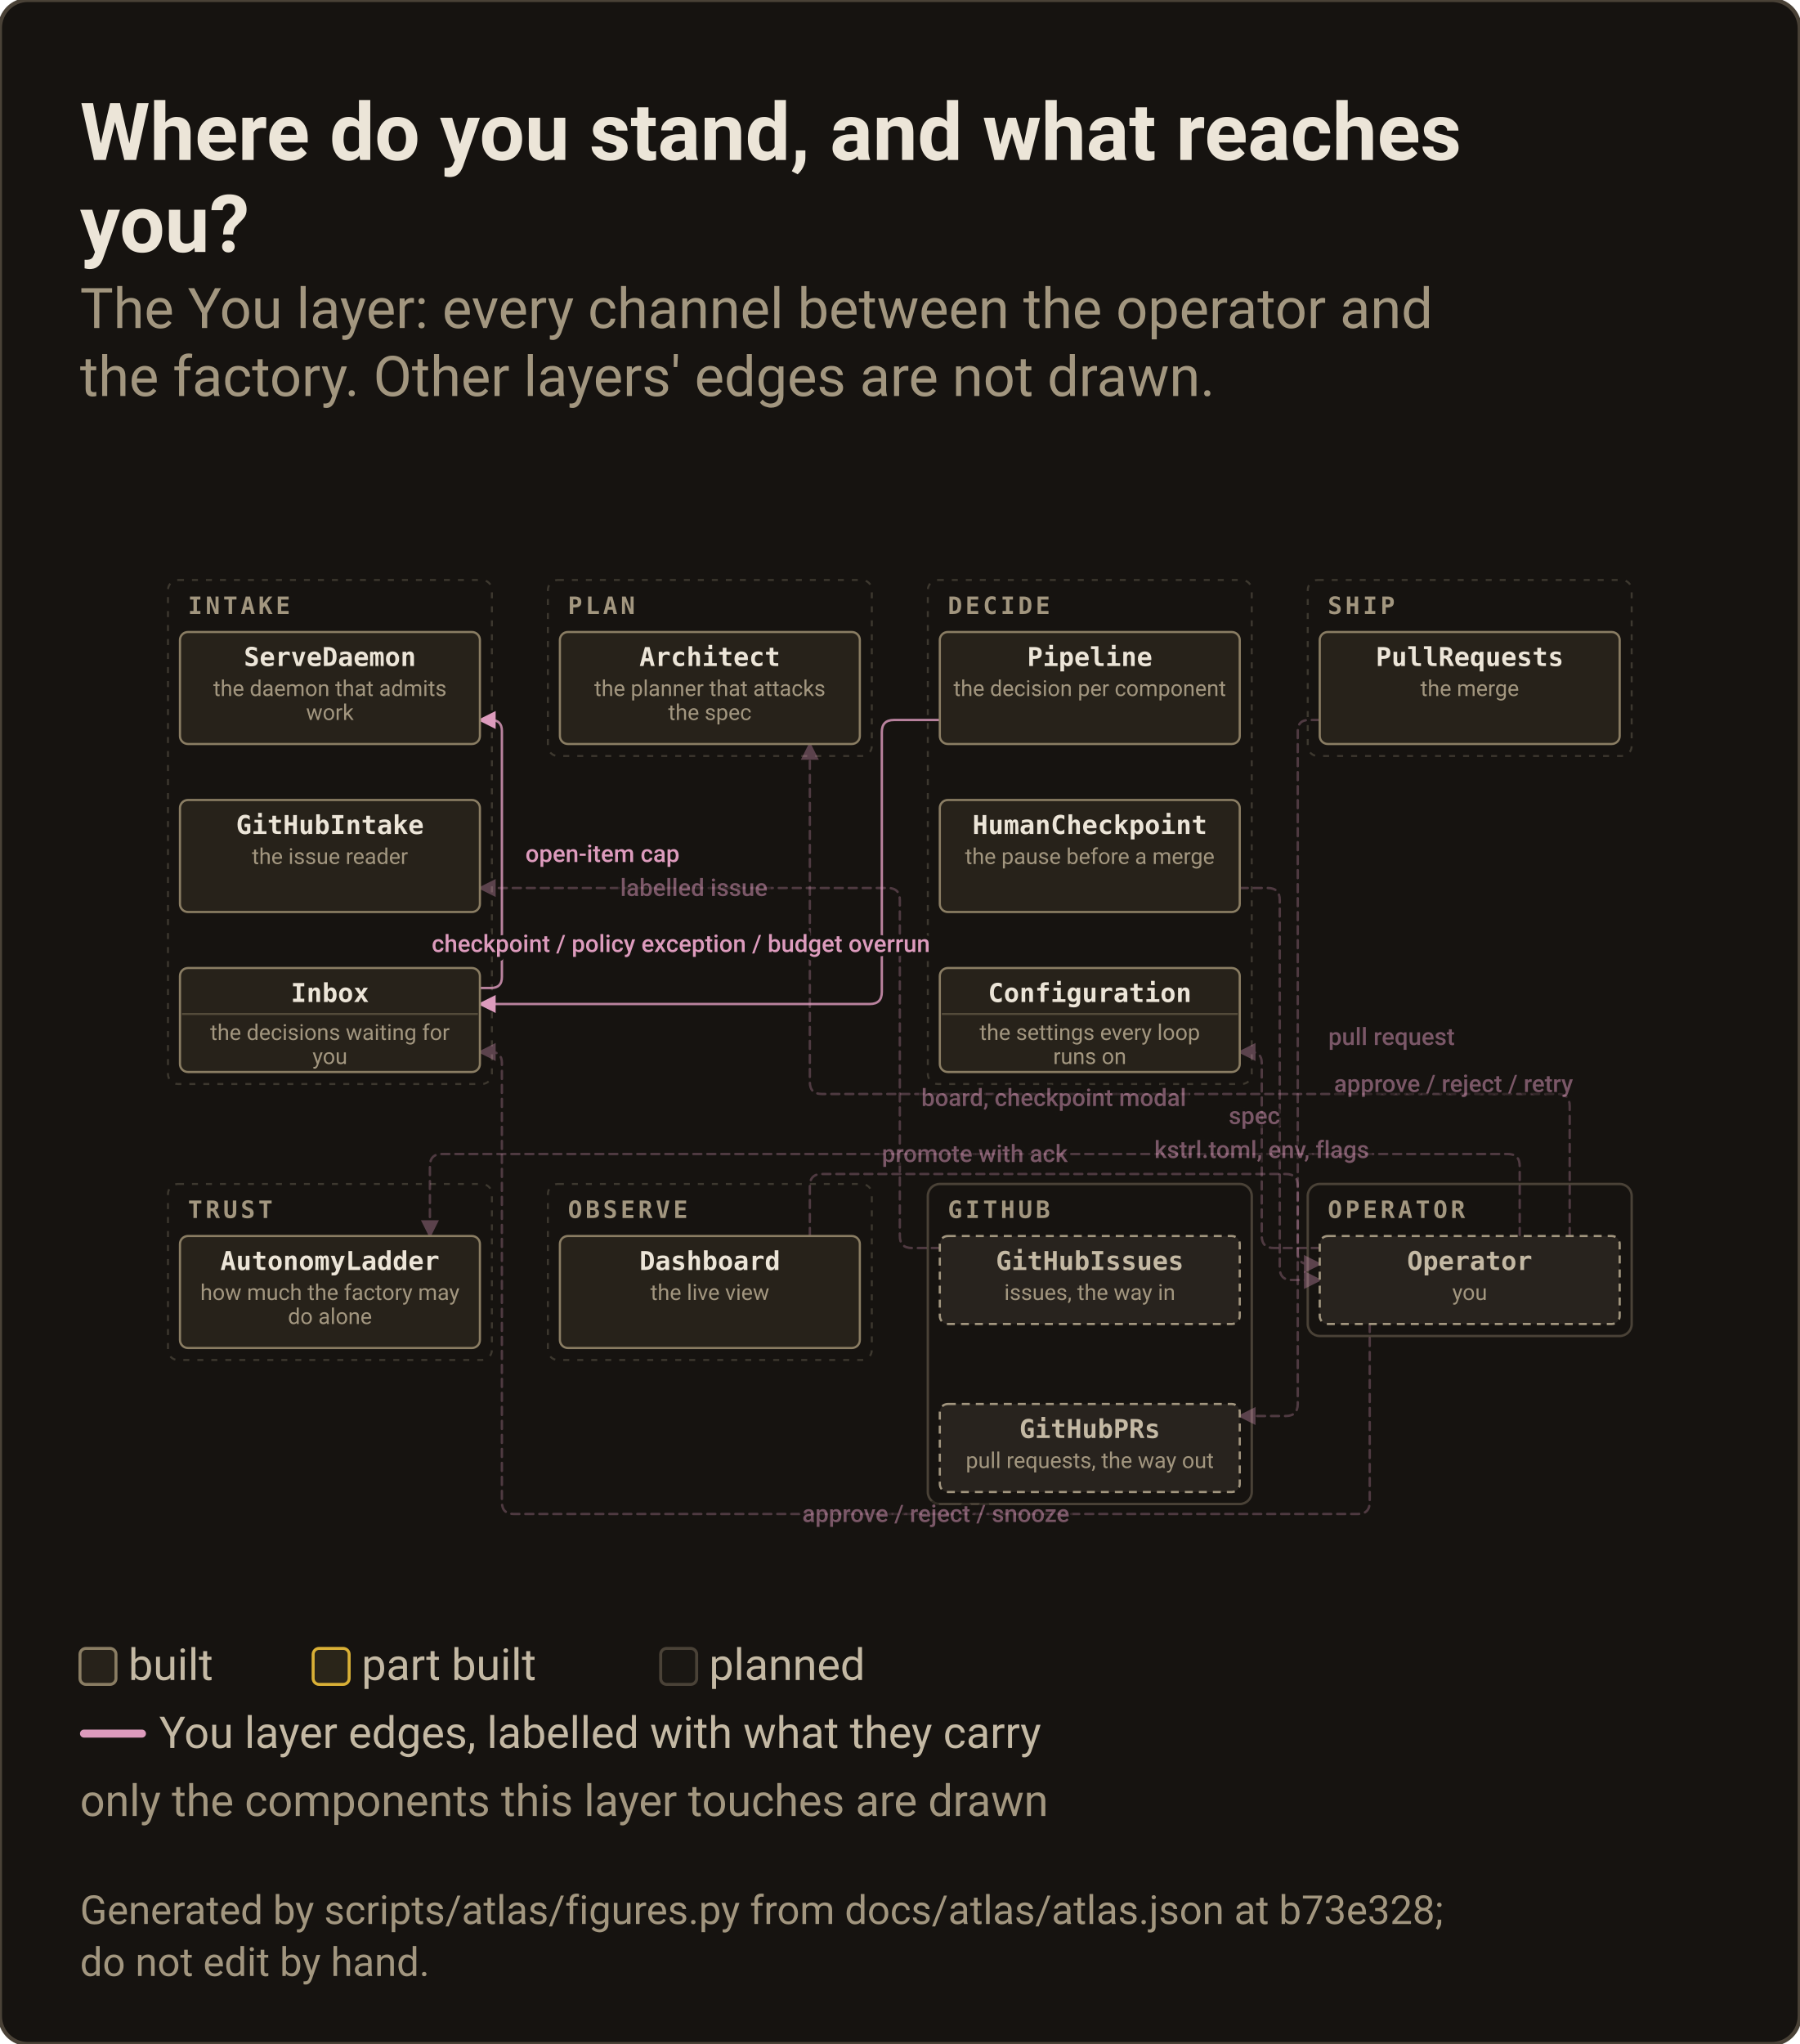
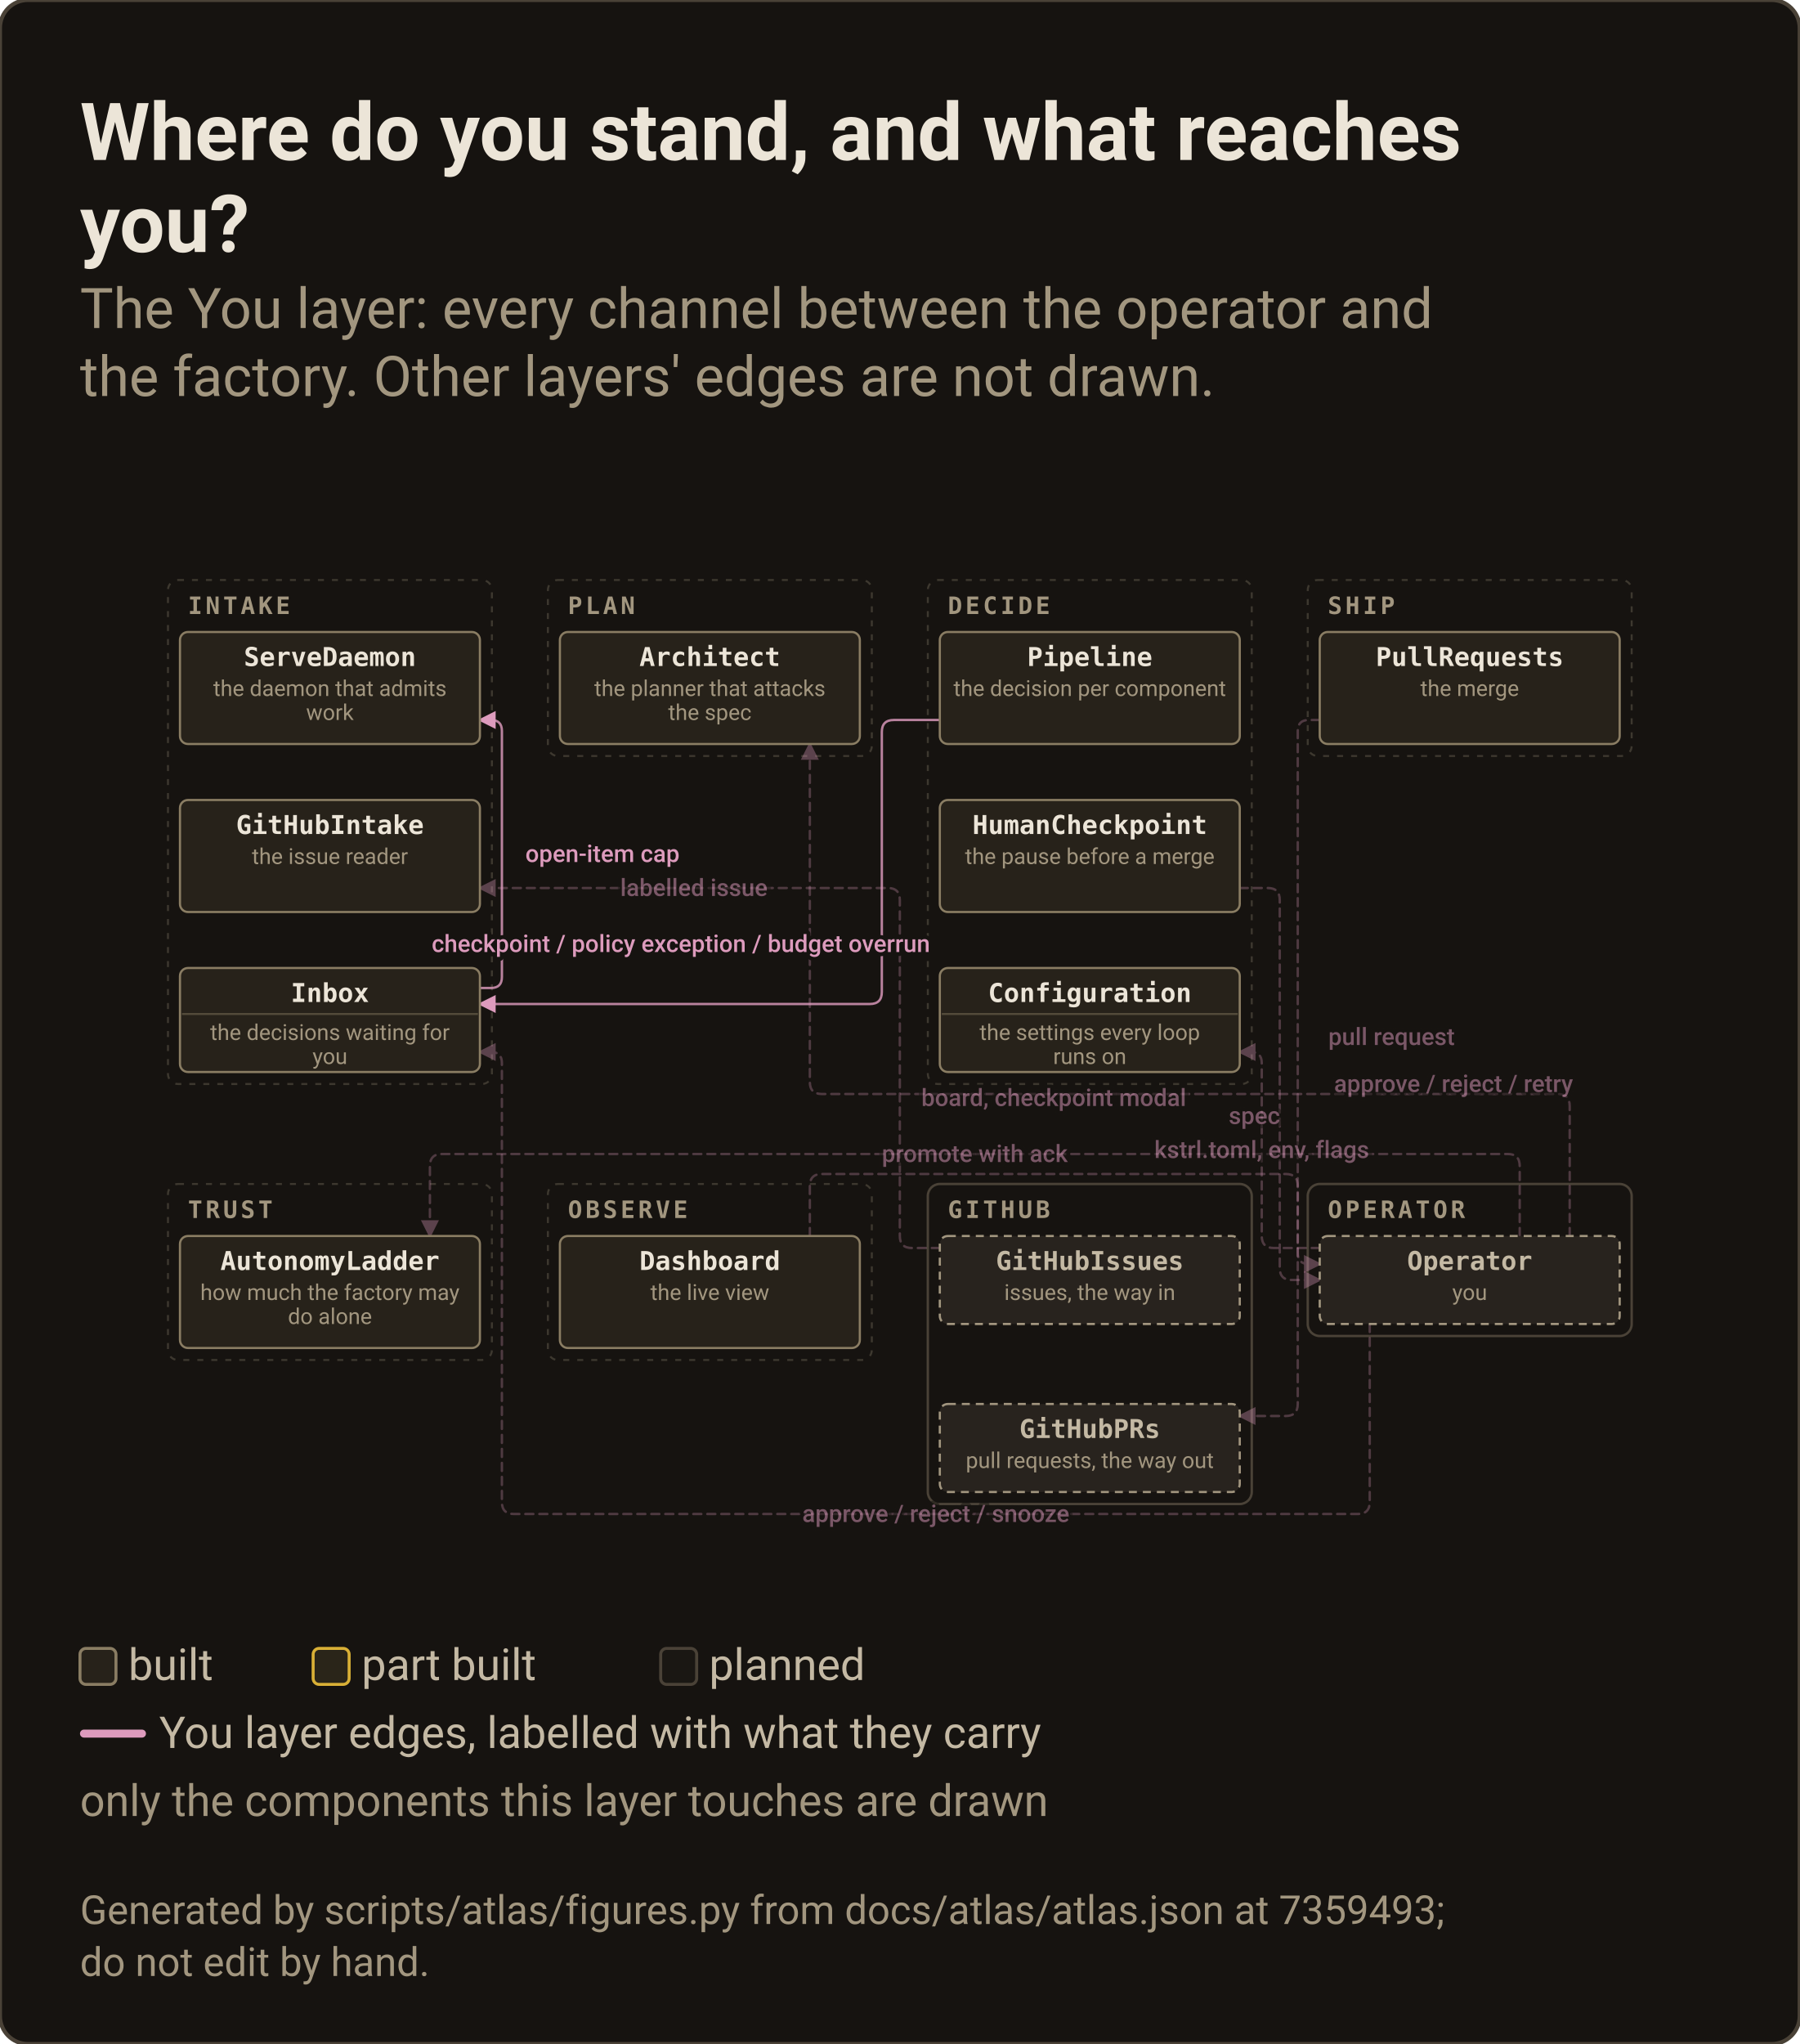
<svg xmlns="http://www.w3.org/2000/svg" width="900" height="1022" viewBox="0 0 900 1022" role="img" aria-label="You layer of the kstrl system map">
  <rect x="0" y="0" width="900" height="1022" rx="14" fill="#161310" stroke="#4A4237" stroke-width="2" />
  <text x="40.0" y="80.0" class="c0">Where do you stand, and what reaches</text>
  <text x="40.0" y="126.0" class="c0">you?</text>
  <text x="40.0" y="164.0" class="c1">The You layer: every channel between the operator and</text>
  <text x="40.0" y="198.0" class="c1">the factory. Other layers' edges are not drawn.</text>
  <svg id="map" x="76.0" y="216.0" width="748" height="586" viewBox="0 0 748 586" overflow="visible">
    <defs>
      <marker id="map-m-work" viewBox="0 0 8 8" refX="7" refY="4" markerUnits="userSpaceOnUse" markerWidth="9" markerHeight="9" orient="auto-start-reverse">
        <path d="M0,0 L8,4 L0,8 z" fill="#D9CDB2" />
      </marker>
      <marker id="map-m-measure" viewBox="0 0 8 8" refX="7" refY="4" markerUnits="userSpaceOnUse" markerWidth="9" markerHeight="9" orient="auto-start-reverse">
        <path d="M0,0 L8,4 L0,8 z" fill="#82A7BA" />
      </marker>
      <marker id="map-m-feedback" viewBox="0 0 8 8" refX="7" refY="4" markerUnits="userSpaceOnUse" markerWidth="9" markerHeight="9" orient="auto-start-reverse">
        <path d="M0,0 L8,4 L0,8 z" fill="#E39A86" />
      </marker>
      <marker id="map-m-operator" viewBox="0 0 8 8" refX="7" refY="4" markerUnits="userSpaceOnUse" markerWidth="9" markerHeight="9" orient="auto-start-reverse">
        <path d="M0,0 L8,4 L0,8 z" fill="#DD9BBD" />
      </marker>
      <marker id="map-m-trust" viewBox="0 0 8 8" refX="7" refY="4" markerUnits="userSpaceOnUse" markerWidth="9" markerHeight="9" orient="auto-start-reverse">
        <path d="M0,0 L8,4 L0,8 z" fill="#B48EC9" />
      </marker>
      <marker id="map-m-learn" viewBox="0 0 8 8" refX="7" refY="4" markerUnits="userSpaceOnUse" markerWidth="9" markerHeight="9" orient="auto-start-reverse">
        <path d="M0,0 L8,4 L0,8 z" fill="#86C9A9" />
      </marker>
      <marker id="map-m-record" viewBox="0 0 8 8" refX="7" refY="4" markerUnits="userSpaceOnUse" markerWidth="9" markerHeight="9" orient="auto-start-reverse">
        <path d="M0,0 L8,4 L0,8 z" fill="#B7C27C" />
      </marker>
      <marker id="map-m-change" viewBox="0 0 8 8" refX="7" refY="4" markerUnits="userSpaceOnUse" markerWidth="9" markerHeight="9" orient="auto-start-reverse">
        <path d="M0,0 L8,4 L0,8 z" fill="#E26D5A" />
      </marker>
      <marker id="map-m-reach" viewBox="0 0 8 8" refX="7" refY="4" markerUnits="userSpaceOnUse" markerWidth="9" markerHeight="9" orient="auto-start-reverse">
        <path d="M0,0 L8,4 L0,8 z" fill="#E5A84F" />
      </marker>
    </defs>
    <style>#map .node.quiet{opacity:.42}#map .node.planned{opacity:.5}#map .node.planned.quiet{opacity:.3}#map .node.meas .node__box{stroke:#82A7BA;stroke-width:2.2}#map .node.acts .node__box{stroke:#E5A84F;stroke-width:2.4}#map .node__ring{display:none;fill:none;stroke:#82A7BA;stroke-width:1.6}#map .node.meas .node__ring{display:inline}#map .flow.planned{opacity:.35}#map .flowlbl.planned{opacity:.5}#map .flow.off,#map .flowlbl.off{display:none}#map .flow.hot{opacity:1;stroke-opacity:1;stroke-width:2.6}#map .flowlbl.hot{opacity:1}</style>
    <rect x="8.0" y="74.0" width="162.0" height="252.0" rx="5" fill="none" stroke="#A2967F" stroke-opacity=".28" stroke-width="1" stroke-dasharray="3 4" />
    <text x="18.0" y="91.0" class="t1">INTAKE</text>
    <rect x="198.0" y="74.0" width="162.0" height="88.0" rx="5" fill="none" stroke="#A2967F" stroke-opacity=".28" stroke-width="1" stroke-dasharray="3 4" />
    <text x="208.0" y="91.0" class="t1">PLAN</text>
    <rect x="388.0" y="74.0" width="162.0" height="252.0" rx="5" fill="none" stroke="#A2967F" stroke-opacity=".28" stroke-width="1" stroke-dasharray="3 4" />
    <text x="398.0" y="91.0" class="t1">DECIDE</text>
    <rect x="578.0" y="74.0" width="162.0" height="88.0" rx="5" fill="none" stroke="#A2967F" stroke-opacity=".28" stroke-width="1" stroke-dasharray="3 4" />
    <text x="588.0" y="91.0" class="t1">SHIP</text>
    <rect x="8.0" y="376.0" width="162.0" height="88.0" rx="5" fill="none" stroke="#A2967F" stroke-opacity=".28" stroke-width="1" stroke-dasharray="3 4" />
    <text x="18.0" y="393.0" class="t1">TRUST</text>
    <rect x="198.0" y="376.0" width="162.0" height="88.0" rx="5" fill="none" stroke="#A2967F" stroke-opacity=".28" stroke-width="1" stroke-dasharray="3 4" />
    <text x="208.0" y="393.0" class="t1">OBSERVE</text>
    <rect x="388.0" y="376.0" width="162.0" height="160.0" rx="6" fill="none" stroke="#4A4237" stroke-width="1.2" />
    <text x="398.0" y="393.0" class="t1">GITHUB</text>
    <rect x="578.0" y="376.0" width="162.0" height="76.0" rx="6" fill="none" stroke="#4A4237" stroke-width="1.2" />
    <text x="588.0" y="393.0" class="t1">OPERATOR</text>
    <g data-layer="flow">
      <path id="map-f0" class="flow intake planned" data-edge="0" data-from="GitHubIssues" data-to="GitHubIntake" data-art="labelled issue" data-kind="intake" data-layer="operator" d="M 394.0 408.0 L 380.0 408.0 Q 374.0 408.0 374.0 402.0 L 374.0 234.0 Q 374.0 228.0 368.0 228.0 L 164.0 228.0" fill="none" stroke="#DD9BBD" stroke-opacity="0.82" stroke-width="1.2" stroke-dasharray="4 3" stroke-linecap="round" marker-end="url(#map-m-operator)" />
      <path id="map-f4" class="flow intake" data-edge="4" data-from="Inbox" data-to="ServeDaemon" data-art="open-item cap" data-kind="intake" data-layer="operator" d="M 164.0 278.0 L 169.5 278.0 Q 175.0 278.0 175.0 272.5 L 175.0 149.5 Q 175.0 144.0 169.5 144.0 L 164.0 144.0" fill="none" stroke="#DD9BBD" stroke-opacity="0.82" stroke-width="1.2" stroke-linecap="round" marker-end="url(#map-m-operator)" />
      <path id="map-f6" class="flow plan planned" data-edge="6" data-from="Operator" data-to="Architect" data-art="spec" data-kind="plan" data-layer="operator" d="M 709.0 402.0 L 709.0 337.0 Q 709.0 331.0 703.0 331.0 L 335.0 331.0 Q 329.0 331.0 329.0 325.0 L 329.0 156.0" fill="none" stroke="#DD9BBD" stroke-opacity="0.82" stroke-width="1.2" stroke-dasharray="4 3" stroke-linecap="round" marker-end="url(#map-m-operator)" />
      <path id="map-f40" class="flow ship planned" data-edge="40" data-from="PullRequests" data-to="GitHubPRs" data-art="pull request" data-kind="ship" data-layer="operator" d="M 584.0 144.0 L 578.5 144.0 Q 573.0 144.0 573.0 149.5 L 573.0 486.0 Q 573.0 492.0 567.0 492.0 L 544.0 492.0" fill="none" stroke="#DD9BBD" stroke-opacity="0.82" stroke-width="1.2" stroke-dasharray="4 3" stroke-linecap="round" marker-end="url(#map-m-operator)" />
      <path id="map-f43" class="flow trust" data-edge="43" data-from="Pipeline" data-to="Inbox" data-art="checkpoint / policy exception / budget overrun" data-kind="trust" data-layer="operator" d="M 394.0 144.0 L 371.0 144.0 Q 365.0 144.0 365.0 150.0 L 365.0 280.0 Q 365.0 286.0 359.0 286.0 L 164.0 286.0" fill="none" stroke="#DD9BBD" stroke-opacity="0.82" stroke-width="1.2" stroke-linecap="round" marker-end="url(#map-m-operator)" />
      <path id="map-f45" class="flow trust planned" data-edge="45" data-from="HumanCheckpoint" data-to="Operator" data-art="approve / reject / retry" data-kind="trust" data-layer="operator" d="M 544.0 228.0 L 558.0 228.0 Q 564.0 228.0 564.0 234.0 L 564.0 418.0 Q 564.0 424.0 570.0 424.0 L 584.0 424.0" fill="none" stroke="#DD9BBD" stroke-opacity="0.82" stroke-width="1.2" stroke-dasharray="4 3" stroke-linecap="round" marker-end="url(#map-m-operator)" />
      <path id="map-f47" class="flow decide planned" data-edge="47" data-from="Operator" data-to="Configuration" data-art="kstrl.toml, env, flags" data-kind="decide" data-layer="operator" d="M 584.0 408.0 L 561.0 408.0 Q 555.0 408.0 555.0 402.0 L 555.0 315.5 Q 555.0 310.0 549.5 310.0 L 544.0 310.0" fill="none" stroke="#DD9BBD" stroke-opacity="0.82" stroke-width="1.2" stroke-dasharray="4 3" stroke-linecap="round" marker-end="url(#map-m-operator)" />
      <path id="map-f65" class="flow observe planned" data-edge="65" data-from="Dashboard" data-to="Operator" data-art="board, checkpoint modal" data-kind="observe" data-layer="operator" d="M 329.0 402.0 L 329.0 377.0 Q 329.0 371.0 335.0 371.0 L 567.0 371.0 Q 573.0 371.0 573.0 377.0 L 573.0 410.5 Q 573.0 416.0 578.5 416.0 L 584.0 416.0" fill="none" stroke="#DD9BBD" stroke-opacity="0.82" stroke-width="1.2" stroke-dasharray="4 3" stroke-linecap="round" marker-end="url(#map-m-operator)" />
      <path id="map-f66" class="flow trust planned" data-edge="66" data-from="Operator" data-to="Inbox" data-art="approve / reject / snooze" data-kind="trust" data-layer="operator" d="M 609.0 446.0 L 609.0 535.0 Q 609.0 541.0 603.0 541.0 L 181.0 541.0 Q 175.0 541.0 175.0 535.0 L 175.0 315.5 Q 175.0 310.0 169.5 310.0 L 164.0 310.0" fill="none" stroke="#DD9BBD" stroke-opacity="0.82" stroke-width="1.2" stroke-dasharray="4 3" stroke-linecap="round" marker-end="url(#map-m-operator)" />
      <path id="map-f67" class="flow trust planned" data-edge="67" data-from="Operator" data-to="AutonomyLadder" data-art="promote with ack" data-kind="trust" data-layer="operator" d="M 684.0 402.0 L 684.0 367.0 Q 684.0 361.0 678.0 361.0 L 145.0 361.0 Q 139.0 361.0 139.0 367.0 L 139.0 402.0" fill="none" stroke="#DD9BBD" stroke-opacity="0.82" stroke-width="1.2" stroke-dasharray="4 3" stroke-linecap="round" marker-end="url(#map-m-operator)" />
    </g>
    <g class="node built" data-id="ServeDaemon" data-kind="component" data-state="built" data-region="intake" role="button" tabindex="0" aria-label="ServeDaemon, the daemon that admits work, built">
      <rect class="node__box" x="14.0" y="100.0" width="150.0" height="56.0" rx="4.0" fill="#27221A" stroke="#8A7D63" stroke-width="1.1" />
      <rect class="node__ring" x="17.0" y="103.0" width="144.0" height="50.0" rx="3.0" />
      <text x="89.0" y="117.0" class="t2">ServeDaemon</text>
      <g data-layer="job">
        <text x="89.0" y="132.0" class="t3">the daemon that admits</text>
        <text x="89.0" y="144.0" class="t3">work</text>
      </g>
    </g>
    <g class="node built" data-id="GitHubIntake" data-kind="component" data-state="built" data-region="intake" role="button" tabindex="0" aria-label="GitHubIntake, the issue reader, built">
      <rect class="node__box" x="14.0" y="184.0" width="150.0" height="56.0" rx="4.0" fill="#27221A" stroke="#8A7D63" stroke-width="1.1" />
      <rect class="node__ring" x="17.0" y="187.0" width="144.0" height="50.0" rx="3.0" />
      <text x="89.0" y="201.0" class="t2">GitHubIntake</text>
      <g data-layer="job">
        <text x="89.0" y="216.0" class="t3">the issue reader</text>
      </g>
    </g>
    <g class="node built" data-id="Inbox" data-kind="store" data-state="built" data-region="intake" role="button" tabindex="0" aria-label="Inbox, the decisions waiting for you, built">
      <rect class="node__box" x="14.0" y="268.0" width="150.0" height="52.0" rx="4.0" fill="#27221A" stroke="#8A7D63" stroke-width="1.1" />
      <rect class="node__ring" x="17.0" y="271.0" width="144.0" height="46.0" rx="3.0" />
      <text x="89.0" y="285.0" class="t2">Inbox</text>
      <line x1="15.0" y1="291.0" x2="163.0" y2="291.0" stroke="#8A7D63" stroke-opacity=".45" stroke-width="1" />
      <g data-layer="job">
        <text x="89.0" y="304.0" class="t3">the decisions waiting for</text>
        <text x="89.0" y="316.0" class="t3">you</text>
      </g>
    </g>
    <g class="node built" data-id="Architect" data-kind="component" data-state="built" data-region="plan" role="button" tabindex="0" aria-label="Architect, the planner that attacks the spec, built">
      <rect class="node__box" x="204.0" y="100.0" width="150.0" height="56.0" rx="4.0" fill="#27221A" stroke="#8A7D63" stroke-width="1.1" />
      <rect class="node__ring" x="207.0" y="103.0" width="144.0" height="50.0" rx="3.0" />
      <text x="279.0" y="117.0" class="t2">Architect</text>
      <g data-layer="job">
        <text x="279.0" y="132.0" class="t3">the planner that attacks</text>
        <text x="279.0" y="144.0" class="t3">the spec</text>
      </g>
    </g>
    <g class="node built" data-id="Pipeline" data-kind="component" data-state="built" data-region="decide" role="button" tabindex="0" aria-label="Pipeline, the decision per component, built">
      <rect class="node__box" x="394.0" y="100.0" width="150.0" height="56.0" rx="4.0" fill="#27221A" stroke="#8A7D63" stroke-width="1.1" />
      <rect class="node__ring" x="397.0" y="103.0" width="144.0" height="50.0" rx="3.0" />
      <text x="469.0" y="117.0" class="t2">Pipeline</text>
      <g data-layer="job">
        <text x="469.0" y="132.0" class="t3">the decision per component</text>
      </g>
    </g>
    <g class="node built" data-id="HumanCheckpoint" data-kind="component" data-state="built" data-region="decide" role="button" tabindex="0" aria-label="HumanCheckpoint, the pause before a merge, built">
      <rect class="node__box" x="394.0" y="184.0" width="150.0" height="56.0" rx="4.0" fill="#27221A" stroke="#8A7D63" stroke-width="1.1" />
      <rect class="node__ring" x="397.0" y="187.0" width="144.0" height="50.0" rx="3.0" />
      <text x="469.0" y="201.0" class="t2">HumanCheckpoint</text>
      <g data-layer="job">
        <text x="469.0" y="216.0" class="t3">the pause before a merge</text>
      </g>
    </g>
    <g class="node built" data-id="Configuration" data-kind="store" data-state="built" data-region="decide" role="button" tabindex="0" aria-label="Configuration, the settings every loop runs on, built">
      <rect class="node__box" x="394.0" y="268.0" width="150.0" height="52.0" rx="4.0" fill="#27221A" stroke="#8A7D63" stroke-width="1.1" />
      <rect class="node__ring" x="397.0" y="271.0" width="144.0" height="46.0" rx="3.0" />
      <text x="469.0" y="285.0" class="t2">Configuration</text>
      <line x1="395.0" y1="291.0" x2="543.0" y2="291.0" stroke="#8A7D63" stroke-opacity=".45" stroke-width="1" />
      <g data-layer="job">
        <text x="469.0" y="304.0" class="t3">the settings every loop</text>
        <text x="469.0" y="316.0" class="t3">runs on</text>
      </g>
    </g>
    <g class="node built" data-id="PullRequests" data-kind="component" data-state="built" data-region="ship" role="button" tabindex="0" aria-label="PullRequests, the merge, built">
      <rect class="node__box" x="584.0" y="100.0" width="150.0" height="56.0" rx="4.0" fill="#27221A" stroke="#8A7D63" stroke-width="1.1" />
      <rect class="node__ring" x="587.0" y="103.0" width="144.0" height="50.0" rx="3.0" />
      <text x="659.0" y="117.0" class="t2">PullRequests</text>
      <g data-layer="job">
        <text x="659.0" y="132.0" class="t3">the merge</text>
      </g>
    </g>
    <g class="node built" data-id="AutonomyLadder" data-kind="component" data-state="built" data-region="trust" role="button" tabindex="0" aria-label="AutonomyLadder, how much the factory may do alone, built">
      <rect class="node__box" x="14.0" y="402.0" width="150.0" height="56.0" rx="4.0" fill="#27221A" stroke="#8A7D63" stroke-width="1.1" />
      <rect class="node__ring" x="17.0" y="405.0" width="144.0" height="50.0" rx="3.0" />
      <text x="89.0" y="419.0" class="t2">AutonomyLadder</text>
      <g data-layer="job">
        <text x="89.0" y="434.0" class="t3">how much the factory may</text>
        <text x="89.0" y="446.0" class="t3">do alone</text>
      </g>
    </g>
    <g class="node built" data-id="Dashboard" data-kind="component" data-state="built" data-region="observe" role="button" tabindex="0" aria-label="Dashboard, the live view, built">
      <rect class="node__box" x="204.0" y="402.0" width="150.0" height="56.0" rx="4.0" fill="#27221A" stroke="#8A7D63" stroke-width="1.1" />
      <rect class="node__ring" x="207.0" y="405.0" width="144.0" height="50.0" rx="3.0" />
      <text x="279.0" y="419.0" class="t2">Dashboard</text>
      <g data-layer="job">
        <text x="279.0" y="434.0" class="t3">the live view</text>
      </g>
    </g>
    <g class="node actor" data-id="Operator" data-kind="actor" data-state="planned" data-region="operator" role="button" tabindex="0" aria-label="Operator, you, outside">
      <rect class="node__box" x="584.0" y="402.0" width="150.0" height="44.0" rx="4.0" fill="#28231E" stroke="#A2967F" stroke-width="1.1" stroke-dasharray="4 3" />
      <rect class="node__ring" x="587.0" y="405.0" width="144.0" height="38.0" rx="3.0" />
      <text x="659.0" y="419.0" class="t4">Operator</text>
      <g data-layer="job">
        <text x="659.0" y="434.0" class="t3">you</text>
      </g>
    </g>
    <g class="node actor" data-id="GitHubIssues" data-kind="actor" data-state="planned" data-region="github" role="button" tabindex="0" aria-label="GitHubIssues, issues, the way in, outside">
      <rect class="node__box" x="394.0" y="402.0" width="150.0" height="44.0" rx="4.0" fill="#28231E" stroke="#A2967F" stroke-width="1.1" stroke-dasharray="4 3" />
      <rect class="node__ring" x="397.0" y="405.0" width="144.0" height="38.0" rx="3.0" />
      <text x="469.0" y="419.0" class="t4">GitHubIssues</text>
      <g data-layer="job">
        <text x="469.0" y="434.0" class="t3">issues, the way in</text>
      </g>
    </g>
    <g class="node actor" data-id="GitHubPRs" data-kind="actor" data-state="planned" data-region="github" role="button" tabindex="0" aria-label="GitHubPRs, pull requests, the way out, outside">
      <rect class="node__box" x="394.0" y="486.0" width="150.0" height="44.0" rx="4.0" fill="#28231E" stroke="#A2967F" stroke-width="1.1" stroke-dasharray="4 3" />
      <rect class="node__ring" x="397.0" y="489.0" width="144.0" height="38.0" rx="3.0" />
      <text x="469.0" y="503.0" class="t4">GitHubPRs</text>
      <g data-layer="job">
        <text x="469.0" y="518.0" class="t3">pull requests, the way out</text>
      </g>
    </g>
    <g data-layer="flow">
      <g class="flowlbl intake planned" data-edge="0" data-from="GitHubIssues" data-to="GitHubIntake" data-layer="operator">
        <text x="271.0" y="232.0" class="t0">labelled issue</text>
      </g>
      <g class="flowlbl intake" data-edge="4" data-from="Inbox" data-to="ServeDaemon" data-layer="operator">
        <text x="225.3" y="215.0" class="t0">open-item cap</text>
      </g>
      <g class="flowlbl plan planned" data-edge="6" data-from="Operator" data-to="Architect" data-layer="operator">
        <text x="551.3" y="346.0" class="t0">spec</text>
      </g>
      <g class="flowlbl ship planned" data-edge="40" data-from="PullRequests" data-to="GitHubPRs" data-layer="operator">
        <text x="619.9" y="306.5" class="t0">pull request</text>
      </g>
      <g class="flowlbl trust" data-edge="43" data-from="Pipeline" data-to="Inbox" data-layer="operator">
        <text x="264.5" y="260.0" class="t0">checkpoint / policy exception / budget overrun</text>
      </g>
      <g class="flowlbl trust planned" data-edge="45" data-from="HumanCheckpoint" data-to="Operator" data-layer="operator">
        <text x="650.9" y="330.0" class="t0">approve / reject / retry</text>
      </g>
      <g class="flowlbl decide planned" data-edge="47" data-from="Operator" data-to="Configuration" data-layer="operator">
        <text x="555.0" y="363.0" class="t0">kstrl.toml, env, flags</text>
      </g>
      <g class="flowlbl observe planned" data-edge="65" data-from="Dashboard" data-to="Operator" data-layer="operator">
        <text x="451.0" y="337.0" class="t0">board, checkpoint modal</text>
      </g>
      <g class="flowlbl trust planned" data-edge="66" data-from="Operator" data-to="Inbox" data-layer="operator">
        <text x="392.0" y="545.0" class="t0">approve / reject / snooze</text>
      </g>
      <g class="flowlbl trust planned" data-edge="67" data-from="Operator" data-to="AutonomyLadder" data-layer="operator">
        <text x="411.5" y="365.0" class="t0">promote with ack</text>
      </g>
    </g>
    <style>#map .t0{font-family:ui-sans-serif,system-ui,-apple-system,"SF Pro Text","Segoe UI",Roboto,"Helvetica Neue",Arial,sans-serif;font-size:12.0px;font-weight:500;fill:#DD9BBD;text-anchor:middle;paint-order:stroke;stroke:#161310;stroke-width:4;stroke-linejoin:round}#map .t1{font-family:ui-monospace,"SF Mono",SFMono-Regular,"JetBrains Mono",Menlo,Consolas,monospace;font-size:12.0px;font-weight:600;fill:#A2967F;text-anchor:start;letter-spacing:.13em}#map .t2{font-family:ui-monospace,"SF Mono",SFMono-Regular,"JetBrains Mono",Menlo,Consolas,monospace;font-size:13.0px;font-weight:600;fill:#ECE5D8;text-anchor:middle}#map .t3{font-family:ui-sans-serif,system-ui,-apple-system,"SF Pro Text","Segoe UI",Roboto,"Helvetica Neue",Arial,sans-serif;font-size:11.0px;font-weight:400;fill:#A2967F;text-anchor:middle}#map .t4{font-family:ui-monospace,"SF Mono",SFMono-Regular,"JetBrains Mono",Menlo,Consolas,monospace;font-size:13.0px;font-weight:600;fill:#C4B9A4;text-anchor:middle}</style>
  </svg>
  <rect x="40.0" y="824.2" width="18" height="18" rx="3" fill="#27221A" stroke="#8A7D63" stroke-width="1.5" />
  <text x="64.2" y="840.0" class="c2">built</text>
  <rect x="156.6" y="824.2" width="18" height="18" rx="3" fill="#2A2519" stroke="#D9B036" stroke-width="1.5" />
  <text x="180.8" y="840.0" class="c2">part built</text>
  <rect x="330.4" y="824.2" width="18" height="18" rx="3" fill="#1A1713" stroke="#4A4237" stroke-width="1.5" />
  <text x="354.6" y="840.0" class="c2">planned</text>
  <rect x="40.0" y="864.8" width="33" height="4" rx="2" fill="#DD9BBD" />
  <text x="79.6" y="874.0" class="c2">You layer edges, labelled with what they carry</text>
  <text x="40.0" y="908.0" class="c3">only the components this layer touches are drawn</text>
-   <text x="40.0" y="962.0" class="c4">Generated by scripts/atlas/figures.py from docs/atlas/atlas.json at b73e328;</text>
+   <text x="40.0" y="962.0" class="c4">Generated by scripts/atlas/figures.py from docs/atlas/atlas.json at 7359493;</text>
  <text x="40.0" y="988.0" class="c4">do not edit by hand.</text>
  <style>.c0{font-family:ui-sans-serif,system-ui,-apple-system,"SF Pro Text","Segoe UI",Roboto,"Helvetica Neue",Arial,sans-serif;font-size:40.0px;font-weight:600;fill:#ECE5D8;text-anchor:start}.c1{font-family:ui-sans-serif,system-ui,-apple-system,"SF Pro Text","Segoe UI",Roboto,"Helvetica Neue",Arial,sans-serif;font-size:28.0px;font-weight:400;fill:#A2967F;text-anchor:start}.c2{font-family:ui-sans-serif,system-ui,-apple-system,"SF Pro Text","Segoe UI",Roboto,"Helvetica Neue",Arial,sans-serif;font-size:22.0px;font-weight:400;fill:#C4B9A4;text-anchor:start}.c3{font-family:ui-sans-serif,system-ui,-apple-system,"SF Pro Text","Segoe UI",Roboto,"Helvetica Neue",Arial,sans-serif;font-size:22.0px;font-weight:400;fill:#A2967F;text-anchor:start}.c4{font-family:ui-sans-serif,system-ui,-apple-system,"SF Pro Text","Segoe UI",Roboto,"Helvetica Neue",Arial,sans-serif;font-size:20.0px;font-weight:400;fill:#A2967F;text-anchor:start}</style>
</svg>
